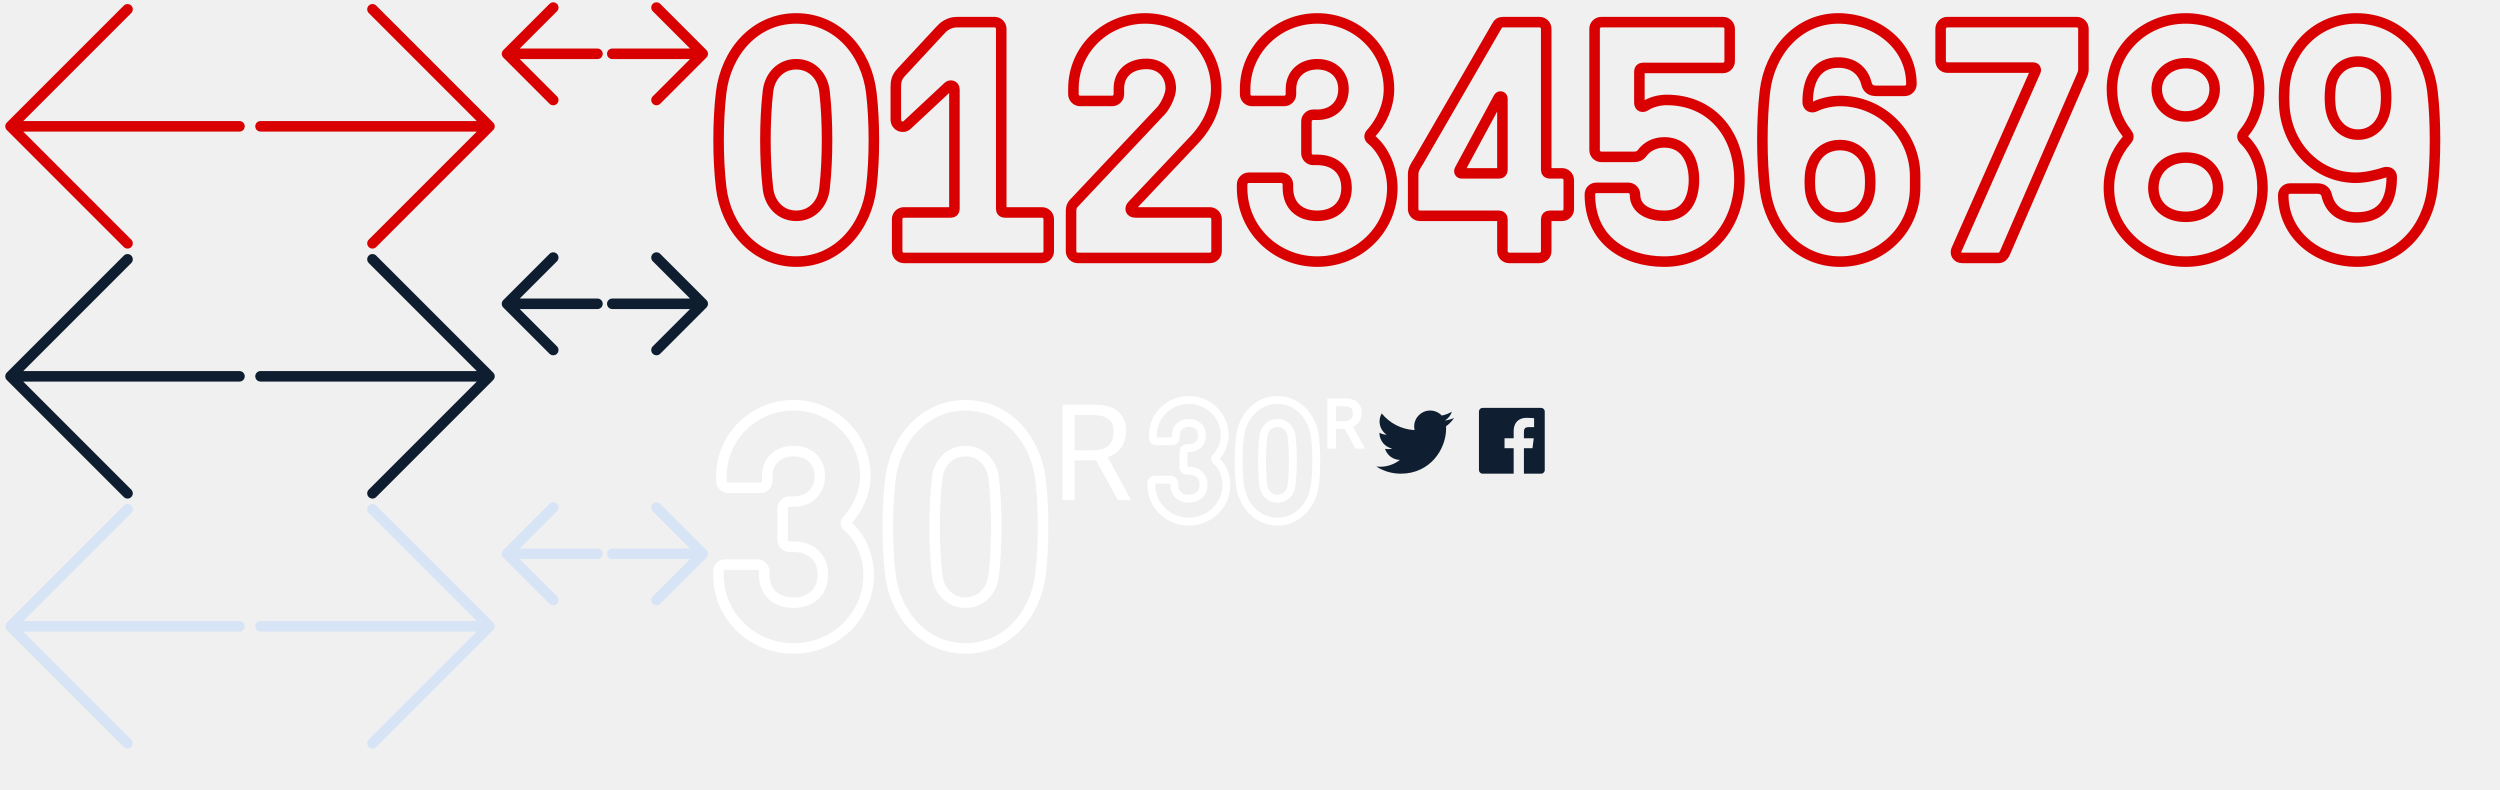
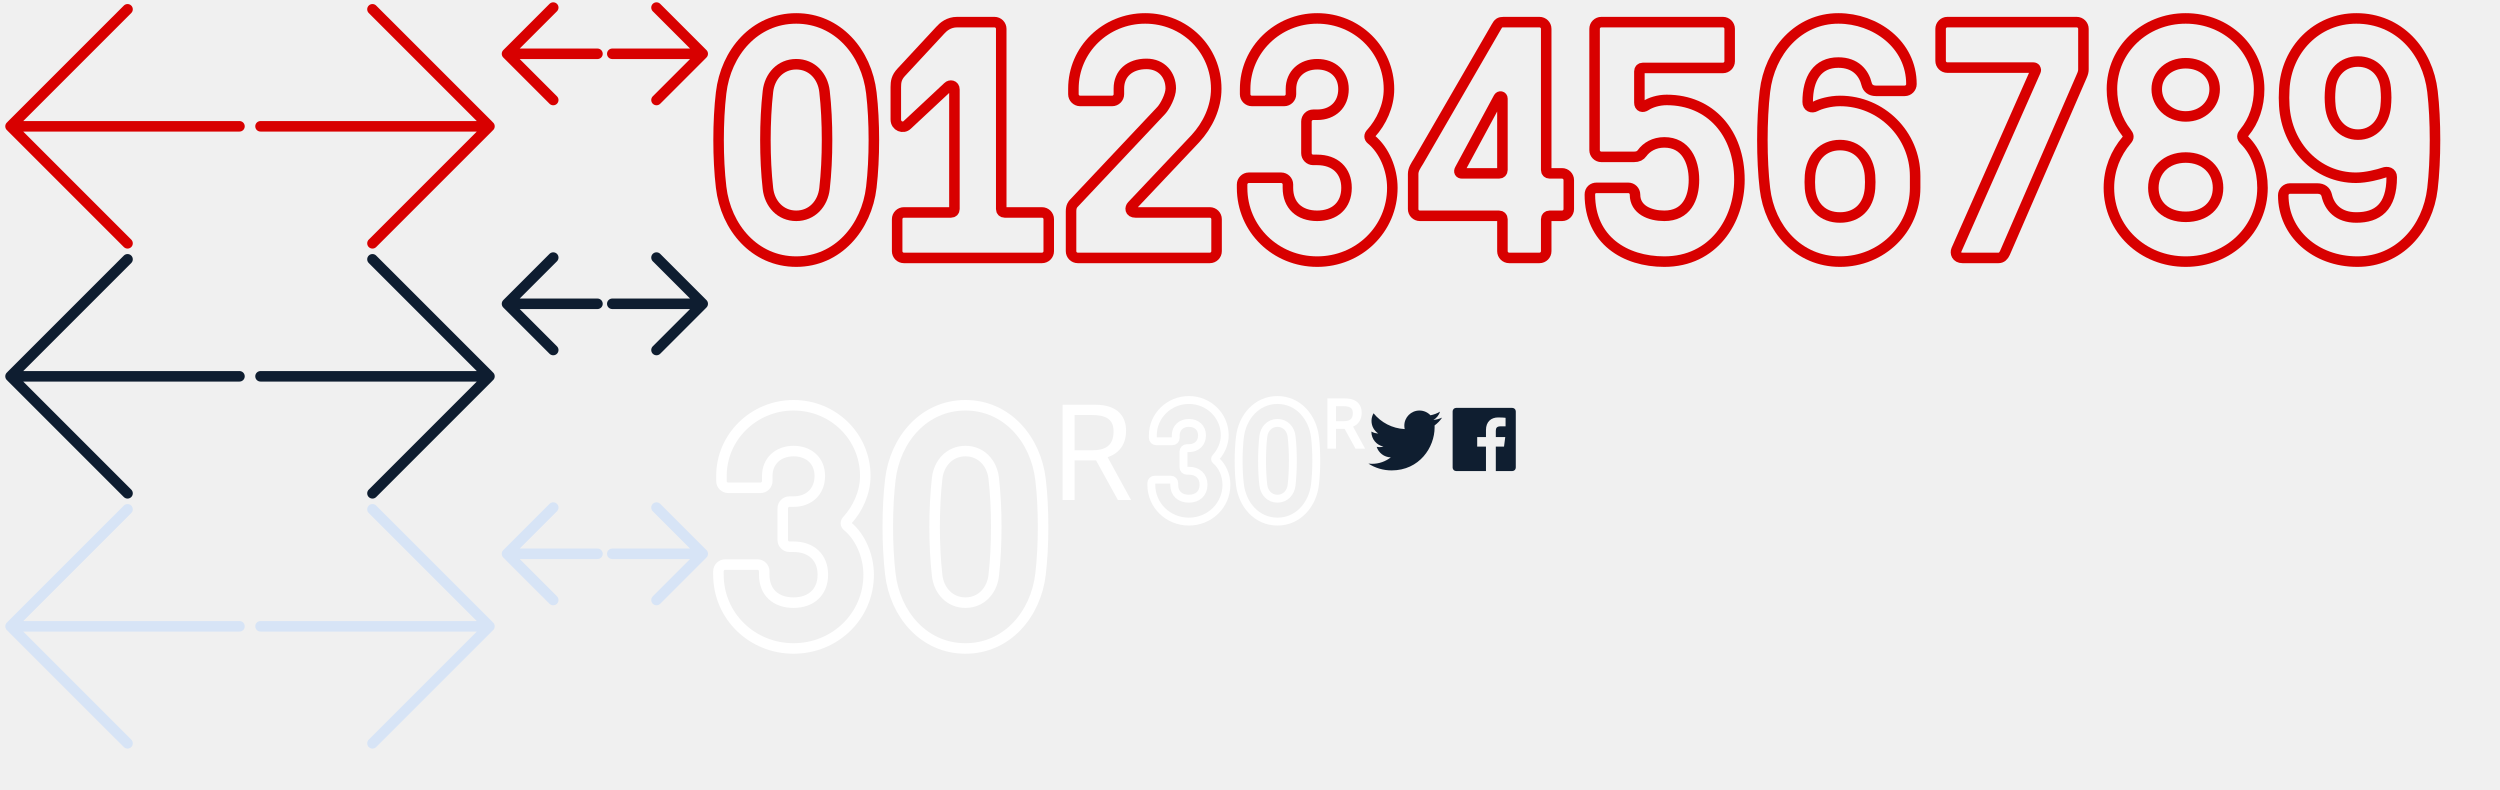
<svg xmlns="http://www.w3.org/2000/svg" width="950px" height="300px" viewBox="0 0 950 300" version="1.1">
  <defs />
  <g id="Sprites" stroke="none" stroke-width="1" fill="none" fill-rule="evenodd">
    <g id="30reasons-sprites">
      <g id="Group-2" transform="translate(2, 0)" fill="#D80000">
        <path d="M266.385,18.967 C266.365,18.945 266.344,18.923 266.322,18.901 L248.885,1.464 C248.104,0.683 246.838,0.683 246.057,1.464 C245.276,2.245 245.276,3.511 246.057,4.293 L260.209,18.444 L230.667,18.444 C229.562,18.444 228.667,19.34 228.667,20.444 C228.667,21.549 229.562,22.444 230.667,22.444 L260.209,22.444 L246.057,36.596 C245.276,37.377 245.276,38.644 246.057,39.425 C246.838,40.206 248.104,40.206 248.885,39.425 L266.322,21.988 C266.344,21.966 266.365,21.944 266.385,21.922 C266.786,21.556 267.037,21.03 267.037,20.444 C267.037,19.859 266.786,19.333 266.385,18.967 Z" id="Combined-Shape" />
        <path d="M189.318,18.967 C189.339,18.945 189.36,18.923 189.382,18.901 L206.819,1.464 C207.6,0.683 208.866,0.683 209.647,1.464 C210.428,2.245 210.428,3.511 209.647,4.293 L195.495,18.444 L225.037,18.444 C226.142,18.444 227.037,19.34 227.037,20.444 C227.037,21.549 226.142,22.444 225.037,22.444 L195.495,22.444 L209.647,36.596 C210.428,37.377 210.428,38.644 209.647,39.425 C208.866,40.206 207.6,40.206 206.819,39.425 L189.382,21.988 C189.36,21.966 189.339,21.944 189.318,21.922 C188.918,21.556 188.667,21.03 188.667,20.444 C188.667,19.859 188.918,19.333 189.318,18.967 Z" id="Combined-Shape" />
        <path d="M0.758,46.432 C0.806,46.372 0.857,46.314 0.913,46.259 L45.05,2.122 C45.831,1.34 47.097,1.34 47.878,2.122 C48.66,2.903 48.66,4.169 47.878,4.95 L6.828,46 L89,46 C90.105,46 91,46.895 91,48 C91,49.105 90.105,50 89,50 L6.828,50 L47.878,91.05 C48.66,91.831 48.66,93.097 47.878,93.878 C47.097,94.66 45.831,94.66 45.05,93.878 L0.913,49.741 C0.857,49.686 0.806,49.628 0.758,49.568 C0.296,49.202 0,48.635 0,48 C0,47.365 0.296,46.798 0.758,46.432 Z" id="Combined-Shape" />
        <path d="M185.242,46.432 C185.194,46.372 185.143,46.314 185.087,46.259 L140.95,2.122 C140.169,1.34 138.903,1.34 138.122,2.122 C137.34,2.903 137.34,4.169 138.122,4.95 L179.172,46 L97,46 C95.895,46 95,46.895 95,48 C95,49.105 95.895,50 97,50 L179.172,50 L138.122,91.05 C137.34,91.831 137.34,93.097 138.122,93.878 C138.903,94.66 140.169,94.66 140.95,93.878 L185.087,49.741 C185.143,49.686 185.194,49.628 185.242,49.568 C185.704,49.202 186,48.635 186,48 C186,47.365 185.704,46.798 185.242,46.432 Z" id="Combined-Shape" />
      </g>
      <g id="Group" transform="translate(2, 95)" fill="#0E1D30">
        <path d="M266.385,18.967 C266.365,18.945 266.344,18.923 266.322,18.901 L248.885,1.464 C248.104,0.683 246.838,0.683 246.057,1.464 C245.276,2.245 245.276,3.511 246.057,4.293 L260.209,18.444 L230.667,18.444 C229.562,18.444 228.667,19.34 228.667,20.444 C228.667,21.549 229.562,22.444 230.667,22.444 L260.209,22.444 L246.057,36.596 C245.276,37.377 245.276,38.644 246.057,39.425 C246.838,40.206 248.104,40.206 248.885,39.425 L266.322,21.988 C266.344,21.966 266.365,21.944 266.385,21.922 C266.786,21.556 267.037,21.03 267.037,20.444 C267.037,19.859 266.786,19.333 266.385,18.967 Z" id="Combined-Shape" />
        <path d="M189.318,18.967 C189.339,18.945 189.36,18.923 189.382,18.901 L206.819,1.464 C207.6,0.683 208.866,0.683 209.647,1.464 C210.428,2.245 210.428,3.511 209.647,4.293 L195.495,18.444 L225.037,18.444 C226.142,18.444 227.037,19.34 227.037,20.444 C227.037,21.549 226.142,22.444 225.037,22.444 L195.495,22.444 L209.647,36.596 C210.428,37.377 210.428,38.644 209.647,39.425 C208.866,40.206 207.6,40.206 206.819,39.425 L189.382,21.988 C189.36,21.966 189.339,21.944 189.318,21.922 C188.918,21.556 188.667,21.03 188.667,20.444 C188.667,19.859 188.918,19.333 189.318,18.967 Z" id="Combined-Shape" />
        <path d="M0.758,46.432 C0.806,46.372 0.857,46.314 0.913,46.259 L45.05,2.122 C45.831,1.34 47.097,1.34 47.878,2.122 C48.66,2.903 48.66,4.169 47.878,4.95 L6.828,46 L89,46 C90.105,46 91,46.895 91,48 C91,49.105 90.105,50 89,50 L6.828,50 L47.878,91.05 C48.66,91.831 48.66,93.097 47.878,93.878 C47.097,94.66 45.831,94.66 45.05,93.878 L0.913,49.741 C0.857,49.686 0.806,49.628 0.758,49.568 C0.296,49.202 0,48.635 0,48 C0,47.365 0.296,46.798 0.758,46.432 Z" id="Combined-Shape" />
        <path d="M185.242,46.432 C185.194,46.372 185.143,46.314 185.087,46.259 L140.95,2.122 C140.169,1.34 138.903,1.34 138.122,2.122 C137.34,2.903 137.34,4.169 138.122,4.95 L179.172,46 L97,46 C95.895,46 95,46.895 95,48 C95,49.105 95.895,50 97,50 L179.172,50 L138.122,91.05 C137.34,91.831 137.34,93.097 138.122,93.878 C138.903,94.66 140.169,94.66 140.95,93.878 L185.087,49.741 C185.143,49.686 185.194,49.628 185.242,49.568 C185.704,49.202 186,48.635 186,48 C186,47.365 185.704,46.798 185.242,46.432 Z" id="Combined-Shape" />
      </g>
      <g id="Group" transform="translate(2, 190)" fill="#D7E4F6">
        <path d="M266.385,18.967 C266.365,18.945 266.344,18.923 266.322,18.901 L248.885,1.464 C248.104,0.683 246.838,0.683 246.057,1.464 C245.276,2.245 245.276,3.511 246.057,4.293 L260.209,18.444 L230.667,18.444 C229.562,18.444 228.667,19.34 228.667,20.444 C228.667,21.549 229.562,22.444 230.667,22.444 L260.209,22.444 L246.057,36.596 C245.276,37.377 245.276,38.644 246.057,39.425 C246.838,40.206 248.104,40.206 248.885,39.425 L266.322,21.988 C266.344,21.966 266.365,21.944 266.385,21.922 C266.786,21.556 267.037,21.03 267.037,20.444 C267.037,19.859 266.786,19.333 266.385,18.967 Z" id="Combined-Shape" />
        <path d="M189.318,18.967 C189.339,18.945 189.36,18.923 189.382,18.901 L206.819,1.464 C207.6,0.683 208.866,0.683 209.647,1.464 C210.428,2.245 210.428,3.511 209.647,4.293 L195.495,18.444 L225.037,18.444 C226.142,18.444 227.037,19.34 227.037,20.444 C227.037,21.549 226.142,22.444 225.037,22.444 L195.495,22.444 L209.647,36.596 C210.428,37.377 210.428,38.644 209.647,39.425 C208.866,40.206 207.6,40.206 206.819,39.425 L189.382,21.988 C189.36,21.966 189.339,21.944 189.318,21.922 C188.918,21.556 188.667,21.03 188.667,20.444 C188.667,19.859 188.918,19.333 189.318,18.967 Z" id="Combined-Shape" />
        <path d="M0.758,46.432 C0.806,46.372 0.857,46.314 0.913,46.259 L45.05,2.122 C45.831,1.34 47.097,1.34 47.878,2.122 C48.66,2.903 48.66,4.169 47.878,4.95 L6.828,46 L89,46 C90.105,46 91,46.895 91,48 C91,49.105 90.105,50 89,50 L6.828,50 L47.878,91.05 C48.66,91.831 48.66,93.097 47.878,93.878 C47.097,94.66 45.831,94.66 45.05,93.878 L0.913,49.741 C0.857,49.686 0.806,49.628 0.758,49.568 C0.296,49.202 0,48.635 0,48 C0,47.365 0.296,46.798 0.758,46.432 Z" id="Combined-Shape" />
        <path d="M185.242,46.432 C185.194,46.372 185.143,46.314 185.087,46.259 L140.95,2.122 C140.169,1.34 138.903,1.34 138.122,2.122 C137.34,2.903 137.34,4.169 138.122,4.95 L179.172,46 L97,46 C95.895,46 95,46.895 95,48 C95,49.105 95.895,50 97,50 L179.172,50 L138.122,91.05 C137.34,91.831 137.34,93.097 138.122,93.878 C138.903,94.66 140.169,94.66 140.95,93.878 L185.087,49.741 C185.143,49.686 185.194,49.628 185.242,49.568 C185.704,49.202 186,48.635 186,48 C186,47.365 185.704,46.798 185.242,46.432 Z" id="Combined-Shape" />
      </g>
      <g id="Group-3" transform="translate(600, 0)">
        <rect id="Rectangle-4" x="0" y="0" width="66" height="150" />
        <path d="M54.712,25.816 C56.12,25.816 57.272,24.664 57.272,23.256 L57.272,10.968 C57.272,9.56 56.12,8.408 54.712,8.408 L8.504,8.408 C7.096,8.408 5.944,9.56 5.944,10.968 L5.944,57.048 C5.944,58.456 7.096,59.608 8.504,59.608 L20.92,59.608 C22.456,59.608 23.352,59.096 23.992,58.2 C25.656,55.896 28.6,54.104 32.44,54.104 C40.504,54.104 43.704,61.144 43.704,68.312 C43.704,75.48 40.76,82.008 32.44,82.008 C26.936,82.008 21.304,79.704 21.304,73.944 C21.304,72.536 20.152,71.384 18.744,71.384 L6.712,71.384 C5.304,71.384 4.152,72.28 4.152,73.944 C4.152,91.224 17.464,99.416 32.44,99.416 C51.128,99.416 60.984,83.8 60.984,68.312 C60.984,50.52 49.976,37.976 33.336,37.976 C30.136,37.976 27.064,39 25.4,40.152 C24.248,40.92 22.968,40.664 22.968,39 L22.968,27.096 C22.968,26.328 23.48,25.816 24.248,25.816 L54.712,25.816 Z" id="Path" stroke="#D80000" stroke-width="4" />
      </g>
      <g id="Group" transform="translate(336, 0)">
        <rect id="Rectangle-Copy" x="0" y="0" width="66" height="150" />
        <path d="M26.68,79.448 C26.68,80.216 26.168,80.728 25.4,80.728 L7.48,80.728 C6.072,80.728 4.92,81.88 4.92,83.288 L4.92,95.448 C4.92,96.856 6.072,98.008 7.48,98.008 L59.96,98.008 C61.368,98.008 62.52,96.856 62.52,95.448 L62.52,83.288 C62.52,81.88 61.368,80.728 59.96,80.728 L45.752,80.728 C44.984,80.728 44.472,80.216 44.472,79.448 L44.472,10.968 C44.472,9.56 43.32,8.408 41.912,8.408 L27.704,8.408 C24.504,8.408 22.456,10.2 21.304,11.48 L6.456,27.48 C4.664,29.4 4.408,31.064 4.408,33.112 L4.408,45.4 C4.408,47.96 7.224,48.984 8.76,47.448 L24.248,32.984 C25.016,32.216 26.68,32.344 26.68,34.008 L26.68,79.448 Z" id="Path" stroke="#D80000" stroke-width="4" />
      </g>
      <g id="Group-4" transform="translate(270, 0)">
        <rect id="Rectangle" x="0" y="0" width="66" height="150" />
        <path d="M4.024,35.288 C2.744,46.04 2.744,60.376 4.024,71.128 C5.816,86.488 16.824,99.416 32.568,99.416 C48.312,99.416 59.32,86.488 61.112,71.128 C62.392,60.376 62.392,46.04 61.112,35.288 C59.32,19.928 48.312,7 32.568,7 C16.824,7 5.816,19.928 4.024,35.288 L4.024,35.288 Z" id="Path" stroke="#D80000" stroke-width="4" />
        <path d="M32.568,24.408 C38.584,24.408 42.68,29.016 43.32,34.776 C44.6,45.912 44.6,60.504 43.32,71.64 C42.68,77.4 38.584,82.008 32.568,82.008 C26.552,82.008 22.456,77.4 21.816,71.64 C20.536,60.504 20.536,45.912 21.816,34.776 C22.456,29.016 26.552,24.408 32.568,24.408 L32.568,24.408 Z" id="Path" stroke="#D80000" stroke-width="4" />
      </g>
      <rect id="Rectangle-Copy-2" x="402" y="0" width="66" height="150" />
      <path d="M444.888,33.624 C444.888,36.312 442.712,40.408 441.304,41.944 L408.152,77.144 C407.64,77.656 407,78.424 407,80.344 L407,95.448 C407,96.856 408.152,98.008 409.56,98.008 L459.736,98.008 C461.144,98.008 462.296,96.856 462.296,95.448 L462.296,83.288 C462.296,81.88 461.144,80.728 459.736,80.728 L431.448,80.728 C429.272,80.728 429.4,78.936 430.168,78.168 L454.232,52.696 C458.968,47.576 462.168,40.792 462.168,33.752 C462.168,18.776 450.264,7 435.16,7 C420.184,7 407.896,18.776 407.896,33.752 L407.896,35.8 C407.896,37.208 409.048,38.36 410.456,38.36 L422.616,38.36 C424.024,38.36 425.176,37.208 425.176,35.8 L425.176,33.624 C425.176,27.992 429.272,24.28 435.672,24.28 C441.432,24.28 444.888,28.504 444.888,33.624 L444.888,33.624 Z" id="Path" stroke="#D80000" stroke-width="4" />
      <rect id="Rectangle-Copy-3" x="468" y="0" width="66" height="150" />
      <path d="M511.68,71.384 C511.68,78.04 507.2,82.008 500.544,82.008 C493.76,82.008 489.408,78.04 489.408,71.384 L489.408,70.104 C489.408,68.696 488.256,67.544 486.848,67.544 L474.56,67.544 C473.152,67.544 472,68.696 472,70.104 L472,71.384 C472,87.128 484.8,99.416 500.544,99.416 C516.288,99.416 529.088,87.128 529.088,71.384 C529.088,64.344 526.016,57.048 521.024,52.952 C520.256,52.312 520.256,51.416 521.024,50.648 C524.864,46.424 527.808,40.28 527.808,33.88 C527.808,18.904 515.648,7 500.544,7 C485.568,7 473.152,18.904 473.152,33.88 L473.152,35.8 C473.152,37.208 474.304,38.36 475.712,38.36 L488,38.36 C489.408,38.36 490.56,37.208 490.56,35.8 L490.56,33.88 C490.56,28.12 494.784,24.408 500.544,24.408 C506.432,24.408 510.528,28.12 510.528,33.88 C510.528,39.768 506.432,43.608 500.544,43.608 L499.008,43.608 C497.6,43.608 496.448,44.76 496.448,46.168 L496.448,58.2 C496.448,59.608 497.6,60.76 499.008,60.76 L500.544,60.76 C507.2,60.76 511.68,64.728 511.68,71.384 L511.68,71.384 Z" id="Path" stroke="#D80000" stroke-width="4" />
      <g id="Group-5" transform="translate(534, 0)">
        <rect id="Rectangle-Copy-4" x="0" y="0" width="66" height="150" />
        <path d="M54.84,65.88 C54.072,65.88 53.56,65.368 53.56,64.6 L53.56,10.968 C53.56,9.56 52.408,8.408 51,8.408 L37.304,8.408 C35.896,8.408 35.384,8.792 34.616,10.2 L5.048,61.272 C4.024,62.936 3,64.344 3,66.136 L3,79.448 C3,80.856 4.152,82.008 5.56,82.008 L35.64,82.008 C36.408,82.008 36.92,82.52 36.92,83.288 L36.92,95.448 C36.92,96.856 38.072,98.008 39.48,98.008 L51,98.008 C52.408,98.008 53.56,96.856 53.56,95.448 L53.56,83.288 C53.56,82.52 54.072,82.008 54.84,82.008 L59.576,82.008 C60.984,82.008 62.136,80.856 62.136,79.448 L62.136,68.44 C62.136,67.032 60.984,65.88 59.576,65.88 L54.84,65.88 Z" id="Path" stroke="#D80000" stroke-width="4" />
        <path d="M35.512,37.08 C35.896,36.44 36.92,36.568 36.92,37.464 L36.92,64.6 C36.92,65.368 36.408,65.88 35.64,65.88 L21.56,65.88 C20.664,65.88 20.28,65.24 20.792,64.344 L35.512,37.08 Z" id="Path" stroke="#D80000" stroke-width="4" />
      </g>
      <g id="Group" transform="translate(666, 0)">
        <rect id="Rectangle-Copy-6" x="0" y="0" width="66" height="150" />
        <path d="M33.208,55.128 C39.864,55.128 44.088,59.992 44.6,66.648 C44.728,68.568 44.728,69.848 44.6,71.64 C44.088,78.296 39.864,82.648 33.208,82.648 C26.552,82.648 22.328,78.296 21.816,71.64 C21.688,69.848 21.688,68.568 21.816,66.648 C22.328,59.992 26.552,55.128 33.208,55.128 L33.208,55.128 Z" id="Path" stroke="#D80000" stroke-width="4" />
        <path d="M60.344,31.96 C60.344,16.856 46.648,7 32.568,7 C17.464,7 6.456,19.416 4.664,34.776 C3.384,45.528 3.384,60.888 4.664,71.64 C6.456,87 17.464,99.416 33.208,99.416 C48.952,99.416 61.752,87.128 61.752,71.384 L61.752,66.904 C61.752,51.16 48.952,38.36 33.208,38.36 C29.368,38.36 25.528,39.512 23.864,40.408 C22.456,41.176 20.92,40.536 20.92,38.744 C20.92,29.784 24.632,23.768 32.568,23.768 C39.096,23.768 42.296,27.736 43.32,31.96 C43.704,33.496 44.856,34.52 46.904,34.52 L57.784,34.52 C59.192,34.52 60.344,33.368 60.344,31.96 L60.344,31.96 Z" id="Path" stroke="#D80000" stroke-width="4" />
      </g>
      <g id="Group-2" transform="translate(732, 0)">
        <rect id="Rectangle-Copy-7" x="0" y="0" width="66" height="150" />
        <path d="M11.448,94.936 C10.936,96.088 11.448,98.008 13.752,98.008 L27.448,98.008 C28.6,98.008 29.368,97.24 29.88,96.088 L59.064,28.888 C59.576,27.736 59.704,27.096 59.704,26.328 L59.704,10.968 C59.704,9.56 58.552,8.408 57.144,8.408 L7.992,8.408 C6.584,8.408 5.432,9.56 5.432,10.968 L5.432,23.128 C5.432,24.536 6.584,25.688 7.992,25.688 L40.632,25.688 C41.4,25.688 41.784,26.328 41.528,26.968 L11.448,94.936 Z" id="Path" stroke="#D80000" stroke-width="4" />
      </g>
      <g id="Group-3" transform="translate(798, 0)">
        <rect id="Rectangle-Copy-8" x="0" y="0" width="66" height="150" />
        <path d="M32.568,82.392 C25.144,82.392 20.28,77.912 20.28,71.384 C20.28,64.856 25.144,59.864 32.568,59.864 C39.992,59.864 44.856,64.856 44.856,71.384 C44.856,77.912 39.992,82.392 32.568,82.392 L32.568,82.392 Z" id="Path" stroke="#D80000" stroke-width="4" />
        <path d="M32.568,44.248 C26.296,44.248 21.56,39.64 21.56,33.88 C21.56,28.248 26.296,24.024 32.568,24.024 C38.968,24.024 43.576,28.248 43.576,33.88 C43.576,39.64 38.968,44.248 32.568,44.248 L32.568,44.248 Z" id="Path" stroke="#D80000" stroke-width="4" />
        <path d="M32.568,7 C16.952,7 4.536,18.904 4.536,33.88 C4.536,40.152 6.456,45.784 10.04,50.392 C10.936,51.544 11.064,52.184 10.168,53.208 C5.944,58.2 3.384,64.344 3.384,71.384 C3.384,87.128 16.184,99.416 32.568,99.416 C48.952,99.416 61.752,87.128 61.752,71.384 C61.752,64.344 59.448,57.816 54.84,53.208 C53.816,52.184 53.944,51.416 54.84,50.392 C58.552,45.912 60.472,40.152 60.472,33.88 C60.472,18.904 48.312,7 32.568,7 L32.568,7 Z" id="Path" stroke="#D80000" stroke-width="4" />
      </g>
      <g id="Group-4" transform="translate(864, 0)">
        <rect id="Rectangle-Copy-9" x="0" y="0" width="66" height="150" />
        <path d="M32.056,51.16 C26.168,51.16 22.2,46.552 21.56,40.536 C21.304,37.848 21.304,36.312 21.56,33.496 C22.072,27.608 26.168,23.384 32.056,23.384 C37.944,23.384 42.04,27.608 42.552,33.496 C42.808,36.312 42.808,37.848 42.552,40.536 C41.912,46.552 37.944,51.16 32.056,51.16 L32.056,51.16 Z" id="Path" stroke="#D80000" stroke-width="4" />
        <path d="M3.64,74.2 C3.64,88.536 15.8,99.416 31.8,99.416 C47.544,99.416 58.552,87 60.344,71.64 C61.624,60.888 61.624,45.528 60.344,34.776 C58.552,19.416 47.544,7 31.416,7 C16.312,7 4.792,18.904 4.024,33.88 C3.896,36.568 3.896,37.848 4.024,40.152 C4.92,55.384 16.312,67.544 31.288,67.544 C35.128,67.544 39.992,66.264 41.784,65.624 C43.192,65.112 44.856,65.496 44.856,67.288 C44.856,78.808 39.352,82.648 31.416,82.648 C24.504,82.648 21.176,78.68 20.152,74.2 C19.768,72.664 18.616,71.64 16.568,71.64 L6.2,71.64 C4.792,71.64 3.64,72.792 3.64,74.2 L3.64,74.2 Z" id="Path" stroke="#D80000" stroke-width="4" />
      </g>
-       <g id="Group" transform="translate(520, 150)">
-         <g id="Group-9">
-           <rect id="Rectangle-3" x="0" y="0" width="36" height="36" />
-           <path d="M12.287,30 C23.432,30 29.526,20.767 29.526,12.761 C29.526,12.499 29.52,12.238 29.509,11.978 C30.692,11.123 31.72,10.056 32.531,8.841 C31.445,9.323 30.277,9.648 29.052,9.795 C30.302,9.045 31.263,7.858 31.716,6.444 C30.545,7.138 29.249,7.642 27.869,7.914 C26.763,6.737 25.189,6 23.446,6 C20.1,6 17.387,8.713 17.387,12.058 C17.387,12.533 17.44,12.996 17.544,13.439 C12.508,13.186 8.043,10.775 5.055,7.109 C4.535,8.005 4.235,9.045 4.235,10.154 C4.235,12.256 5.304,14.112 6.931,15.198 C5.937,15.167 5.003,14.894 4.187,14.44 C4.186,14.465 4.186,14.49 4.186,14.517 C4.186,17.452 6.274,19.902 9.047,20.457 C8.538,20.595 8.002,20.67 7.449,20.67 C7.059,20.67 6.68,20.632 6.31,20.561 C7.082,22.968 9.318,24.72 11.97,24.769 C9.897,26.394 7.284,27.362 4.445,27.362 C3.957,27.362 3.474,27.334 3,27.278 C5.681,28.997 8.865,30 12.288,30" id="path3611" fill="#0F1E30" />
-         </g>
+       <g id="facebook" transform="translate(550, 150)">
+         <rect id="Rectangle-3" x="0" y="0" width="28" height="34" />
+         <path d="M3.325,5 C2.593,5 2,5.593 2,6.325 L2,27.675 C2,28.407 2.593,29 3.325,29 L14.667,29 L14.667,19.706 L11.333,19.706 L11.333,16.084 L14.667,16.084 L14.667,13.413 C14.667,10.313 16.56,8.625 19.325,8.625 C20.65,8.625 21.788,8.723 22.12,8.768 L22.12,12.007 L20.202,12.008 C18.698,12.008 18.407,12.723 18.407,13.771 L18.407,16.084 L21.994,16.084 L21.527,19.706 L18.407,19.706 L18.407,29 L24.675,29 C25.407,29 26,28.407 26,27.675 L26,6.325 C26,5.593 25.407,5 24.675,5 L3.325,5 Z" id="Fill-1" fill="#0F1E30" />
      </g>
-       <g id="Group" transform="translate(556, 150)">
-         <path d="M7.38,5 C6.618,5 6,5.618 6,6.38 L6,28.62 C6,29.382 6.618,30 7.38,30 L19.194,30 L19.194,20.319 L15.722,20.319 L15.722,16.546 L19.194,16.546 L19.194,13.763 C19.194,10.534 21.167,8.776 24.047,8.776 C25.427,8.776 26.613,8.879 26.958,8.924 L26.958,12.299 L24.961,12.3 C23.394,12.3 23.091,13.044 23.091,14.137 L23.091,16.546 L26.827,16.546 L26.34,20.319 L23.091,20.319 L23.091,30 L29.62,30 C30.382,30 31,29.382 31,28.62 L31,6.38 C31,5.618 30.382,5 29.62,5 L7.38,5 Z" id="Fill-1" fill="#0F1E30" />
-         <rect id="Rectangle-3" x="0" y="0" width="36" height="36" />
+       <g id="twitter" transform="translate(520, 150)">
+         <rect id="Rectangle-3" x="0" y="0" width="28" height="34" />
+         <path d="M8.806,28.756 C19.373,28.756 25.151,20.002 25.151,12.411 C25.151,12.162 25.146,11.915 25.134,11.668 C26.256,10.857 27.231,9.846 28,8.694 C26.971,9.151 25.863,9.459 24.701,9.598 C25.887,8.887 26.798,7.762 27.227,6.421 C26.117,7.079 24.888,7.557 23.579,7.815 C22.531,6.698 21.039,6 19.386,6 C16.214,6 13.641,8.573 13.641,11.744 C13.641,12.195 13.691,12.633 13.79,13.054 C9.015,12.814 4.782,10.528 1.949,7.052 C1.455,7.901 1.171,8.887 1.171,9.939 C1.171,11.932 2.185,13.692 3.727,14.721 C2.785,14.692 1.899,14.433 1.125,14.002 C1.124,14.027 1.124,14.05 1.124,14.076 C1.124,16.858 3.105,19.181 5.733,19.707 C5.251,19.839 4.743,19.909 4.219,19.909 C3.849,19.909 3.489,19.873 3.139,19.806 C3.87,22.088 5.991,23.749 8.505,23.796 C6.539,25.337 4.062,26.255 1.37,26.255 C0.907,26.255 0.45,26.228 0,26.175 C2.542,27.805 5.561,28.756 8.806,28.756" id="path3611" fill="#0F1E30" />
      </g>
      <g id="Group-8" transform="translate(270, 150)">
        <rect id="Rectangle-5" x="0" y="0" width="165" height="100" />
        <g id="Group-7" transform="translate(3, 3)">
          <g id="Group-6" transform="translate(0, 1)" stroke="#FFFFFF" stroke-width="4">
            <path d="M39.68,64.384 C39.68,71.04 35.2,75.008 28.544,75.008 C21.76,75.008 17.408,71.04 17.408,64.384 L17.408,63.104 C17.408,61.696 16.256,60.544 14.848,60.544 L2.56,60.544 C1.152,60.544 0,61.696 0,63.104 L0,64.384 C0,80.128 12.8,92.416 28.544,92.416 C44.288,92.416 57.088,80.128 57.088,64.384 C57.088,57.344 54.016,50.048 49.024,45.952 C48.256,45.312 48.256,44.416 49.024,43.648 C52.864,39.424 55.808,33.28 55.808,26.88 C55.808,11.904 43.648,0 28.544,0 C13.568,0 1.152,11.904 1.152,26.88 L1.152,28.8 C1.152,30.208 2.304,31.36 3.712,31.36 L16,31.36 C17.408,31.36 18.56,30.208 18.56,28.8 L18.56,26.88 C18.56,21.12 22.784,17.408 28.544,17.408 C34.432,17.408 38.528,21.12 38.528,26.88 C38.528,32.768 34.432,36.608 28.544,36.608 L27.008,36.608 C25.6,36.608 24.448,37.76 24.448,39.168 L24.448,51.2 C24.448,52.608 25.6,53.76 27.008,53.76 L28.544,53.76 C35.2,53.76 39.68,57.728 39.68,64.384 L39.68,64.384 Z" id="Path" />
            <path d="M65.324,28.288 C64.044,39.04 64.044,53.376 65.324,64.128 C67.116,79.488 78.124,92.416 93.868,92.416 C109.612,92.416 120.62,79.488 122.412,64.128 C123.692,53.376 123.692,39.04 122.412,28.288 C120.62,12.928 109.612,0 93.868,0 C78.124,0 67.116,12.928 65.324,28.288 L65.324,28.288 Z" id="Path" />
            <path d="M93.868,17.408 C99.884,17.408 103.98,22.016 104.62,27.776 C105.9,38.912 105.9,53.504 104.62,64.64 C103.98,70.4 99.884,75.008 93.868,75.008 C87.852,75.008 83.756,70.4 83.116,64.64 C81.836,53.504 81.836,38.912 83.116,27.776 C83.756,22.016 87.852,17.408 93.868,17.408 L93.868,17.408 Z" id="Path" />
          </g>
          <path d="M147.9,20.75 C152.1,19.3 154.9,16.1 154.9,10.65 C154.9,5.7 152.2,0.8 143.2,0.8 L130.8,0.8 L130.8,37 L135.35,37 L135.35,21.95 L143.5,21.95 L151.8,37 L156.8,37 L147.9,20.75 Z M135.35,18.1 L135.35,4.7 L141.65,4.7 C146.85,4.7 150.15,6 150.15,10.9 C150.15,16.5 146.85,18.1 142.1,18.1 L135.35,18.1 Z" id="R" fill="#FFFFFF" />
        </g>
      </g>
      <g id="Group-8-Copy" transform="translate(435, 150)">
        <rect id="Rectangle-5" x="0" y="0" width="85" height="50" />
        <g id="Group-7" transform="translate(2.5, 1.5)" stroke="#FFFFFF">
          <g id="Group-6" transform="translate(0, 0.5)" stroke-width="3">
            <path d="M19.84,32.192 C19.84,35.52 17.6,37.504 14.272,37.504 C10.88,37.504 8.704,35.52 8.704,32.192 L8.704,31.552 C8.704,30.848 8.128,30.272 7.424,30.272 L1.28,30.272 C0.576,30.272 0,30.848 0,31.552 L0,32.192 C0,40.064 6.4,46.208 14.272,46.208 C22.144,46.208 28.544,40.064 28.544,32.192 C28.544,28.672 27.008,25.024 24.512,22.976 C24.128,22.656 24.128,22.208 24.512,21.824 C26.432,19.712 27.904,16.64 27.904,13.44 C27.904,5.952 21.824,0 14.272,0 C6.784,0 0.576,5.952 0.576,13.44 L0.576,14.4 C0.576,15.104 1.152,15.68 1.856,15.68 L8,15.68 C8.704,15.68 9.28,15.104 9.28,14.4 L9.28,13.44 C9.28,10.56 11.392,8.704 14.272,8.704 C17.216,8.704 19.264,10.56 19.264,13.44 C19.264,16.384 17.216,18.304 14.272,18.304 L13.504,18.304 C12.8,18.304 12.224,18.88 12.224,19.584 L12.224,25.6 C12.224,26.304 12.8,26.88 13.504,26.88 L14.272,26.88 C17.6,26.88 19.84,28.864 19.84,32.192 L19.84,32.192 Z" id="Path" />
            <path d="M33.662,14.144 C33.022,19.52 33.022,26.688 33.662,32.064 C34.558,39.744 40.062,46.208 47.934,46.208 C55.806,46.208 61.31,39.744 62.206,32.064 C62.846,26.688 62.846,19.52 62.206,14.144 C61.31,6.464 55.806,0 47.934,0 C40.062,0 34.558,6.464 33.662,14.144 L33.662,14.144 Z" id="Path" />
            <path d="M47.934,8.704 C50.942,8.704 52.99,11.008 53.31,13.888 C53.95,19.456 53.95,26.752 53.31,32.32 C52.99,35.2 50.942,37.504 47.934,37.504 C44.926,37.504 42.878,35.2 42.558,32.32 C41.918,26.752 41.918,19.456 42.558,13.888 C42.878,11.008 44.926,8.704 47.934,8.704 L47.934,8.704 Z" id="Path" />
          </g>
          <path d="M75.95,10.375 C78.05,9.65 79.45,8.05 79.45,5.325 C79.45,2.85 78.1,0.4 73.6,0.4 L67.4,0.4 L67.4,18.5 L69.675,18.5 L69.675,10.975 L73.75,10.975 L77.9,18.5 L80.4,18.5 L75.95,10.375 Z M69.675,9.05 L69.675,2.35 L72.825,2.35 C75.425,2.35 77.075,3 77.075,5.45 C77.075,8.25 75.425,9.05 73.05,9.05 L69.675,9.05 Z" id="R" fill="#FFFFFF" />
        </g>
      </g>
    </g>
  </g>
</svg>
